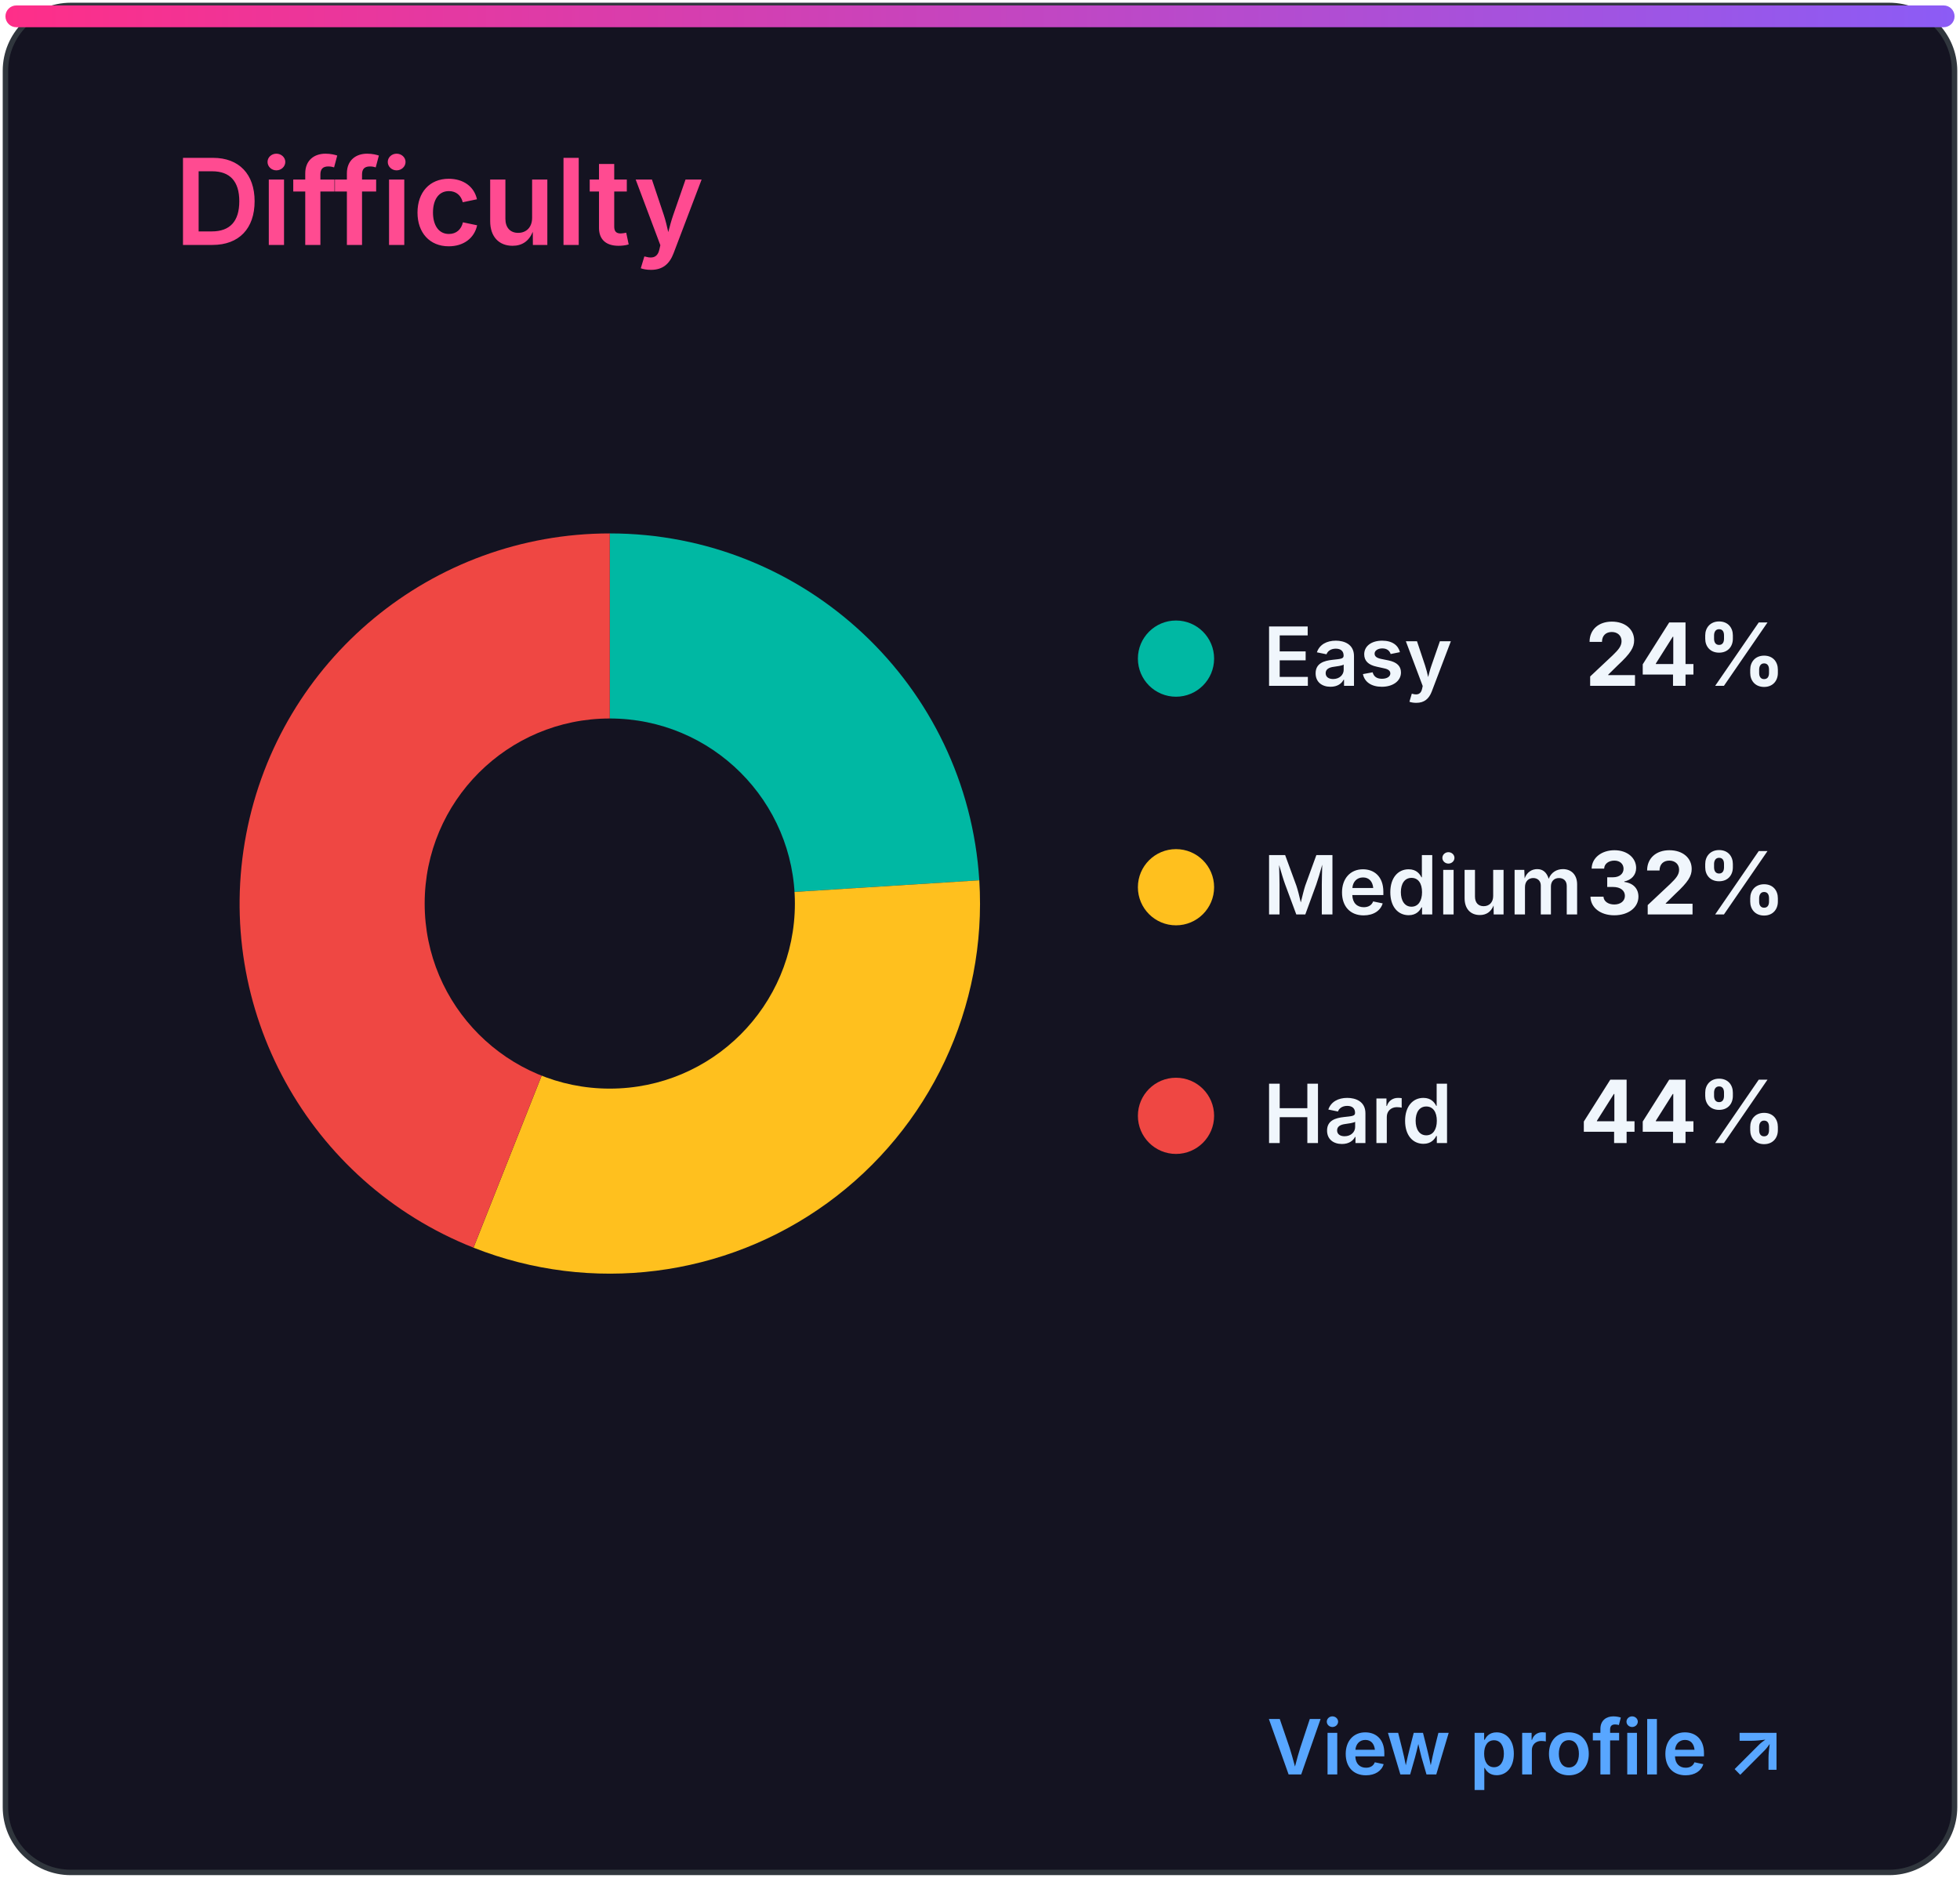
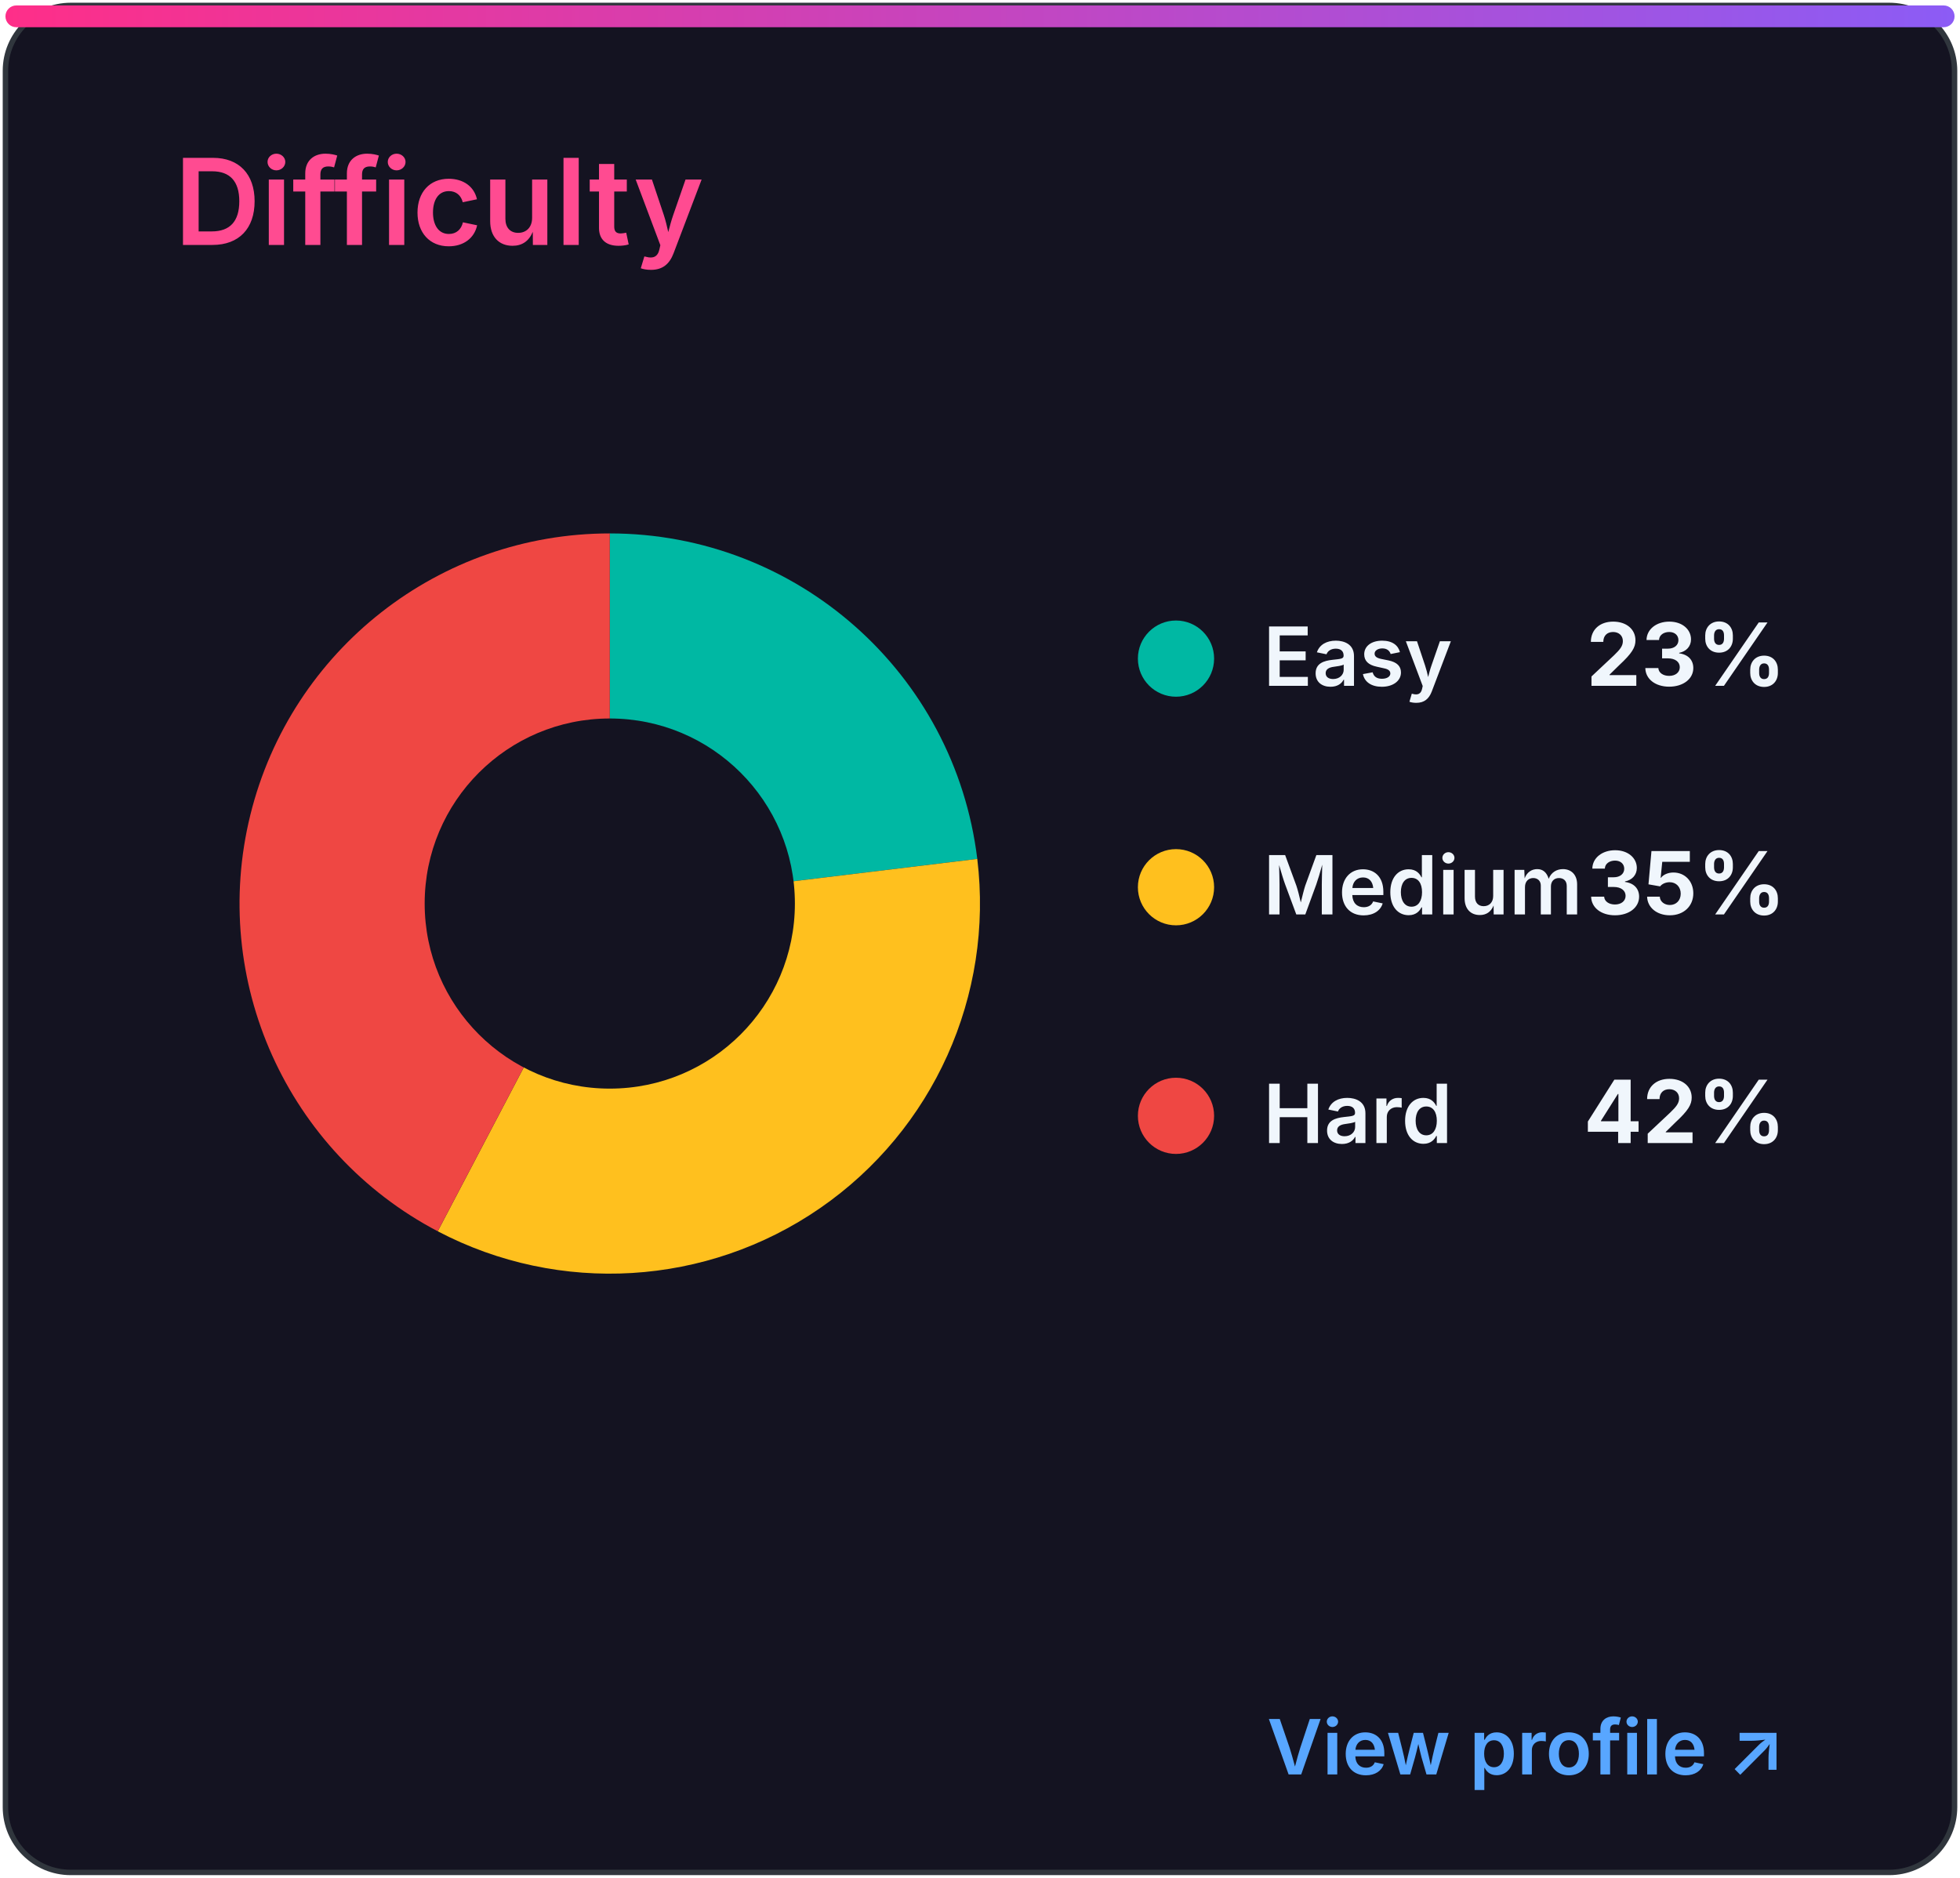
<svg xmlns="http://www.w3.org/2000/svg" width="360" height="345" viewBox="0 0 360 345" role="img" aria-labelledby="title desc">
  <defs>
    <linearGradient id="accent" x1="0" x2="1">
      <stop stop-color="#ff2e88" />
      <stop offset="1" stop-color="#8b5cf6" />
    </linearGradient>
    <clipPath id="bar">
      <rect x="32" y="82" width="296" height="8" rx="4" />
    </clipPath>
    <style>
.heading{font:600 22px -apple-system,BlinkMacSystemFont,'Segoe UI',sans-serif;fill:#ff4b91}
.eyebrow{font:600 10px -apple-system,BlinkMacSystemFont,'Segoe UI',sans-serif;letter-spacing:1.2px;fill:#8b949e}
.total{font:700 52px -apple-system,BlinkMacSystemFont,'Segoe UI',sans-serif;fill:#f0f6fc}
.metric{font:600 15px -apple-system,BlinkMacSystemFont,'Segoe UI',sans-serif;fill:#f0f6fc}
.count{font:700 16px -apple-system,BlinkMacSystemFont,'Segoe UI',sans-serif;fill:#f0f6fc}
.muted{font:500 13px -apple-system,BlinkMacSystemFont,'Segoe UI',sans-serif;fill:#8b949e}
.language{font:700 31px -apple-system,BlinkMacSystemFont,'Segoe UI',sans-serif;fill:#f0f6fc}
.link{font:600 14px -apple-system,BlinkMacSystemFont,'Segoe UI',sans-serif;fill:#58a6ff}
</style>
  </defs>
  <rect x="1" y="1" width="358" height="343" rx="12" fill="#141321" stroke="#30363d" />
  <rect x="1" y="1" width="358" height="4" rx="2" fill="url(#accent)" />
  <text x="32" y="45" class="heading">Difficulty</text>
-   <path d="M 112 166 L 112.00 98.00 A 68 68 0 0 1 179.87 161.73 Z" fill="#00b8a3" />
-   <path d="M 112 166 L 179.87 161.73 A 68 68 0 0 1 86.97 229.22 Z" fill="#ffc01e" />
-   <path d="M 112 166 L 86.97 229.22 A 68 68 0 0 1 112.00 98.00 Z" fill="#ef4743" />
+   <path d="M 112 166 L 112.00 98.00 A 68 68 0 0 1 179.50 157.80 Z" fill="#00b8a3" />
+   <path d="M 112 166 L 179.50 157.80 A 68 68 0 0 1 80.40 226.21 Z" fill="#ffc01e" />
+   <path d="M 112 166 L 80.40 226.21 A 68 68 0 0 1 112.00 98.00 Z" fill="#ef4743" />
  <circle cx="112" cy="166" r="34" fill="#141321" />
  <circle cx="216" cy="121" r="7" fill="#00b8a3" />
  <text x="232" y="126" class="metric">Easy</text>
-   <text x="328" y="126" class="count" text-anchor="end">24%</text>
+   <text x="328" y="126" class="count" text-anchor="end">23%</text>
  <circle cx="216" cy="163" r="7" fill="#ffc01e" />
  <text x="232" y="168" class="metric">Medium</text>
-   <text x="328" y="168" class="count" text-anchor="end">32%</text>
+   <text x="328" y="168" class="count" text-anchor="end">35%</text>
  <circle cx="216" cy="205" r="7" fill="#ef4743" />
  <text x="232" y="210" class="metric">Hard</text>
-   <text x="328" y="210" class="count" text-anchor="end">44%</text>
+   <text x="328" y="210" class="count" text-anchor="end">42%</text>
  <text x="328" y="326" class="link" text-anchor="end">View profile ↗</text>
</svg>
